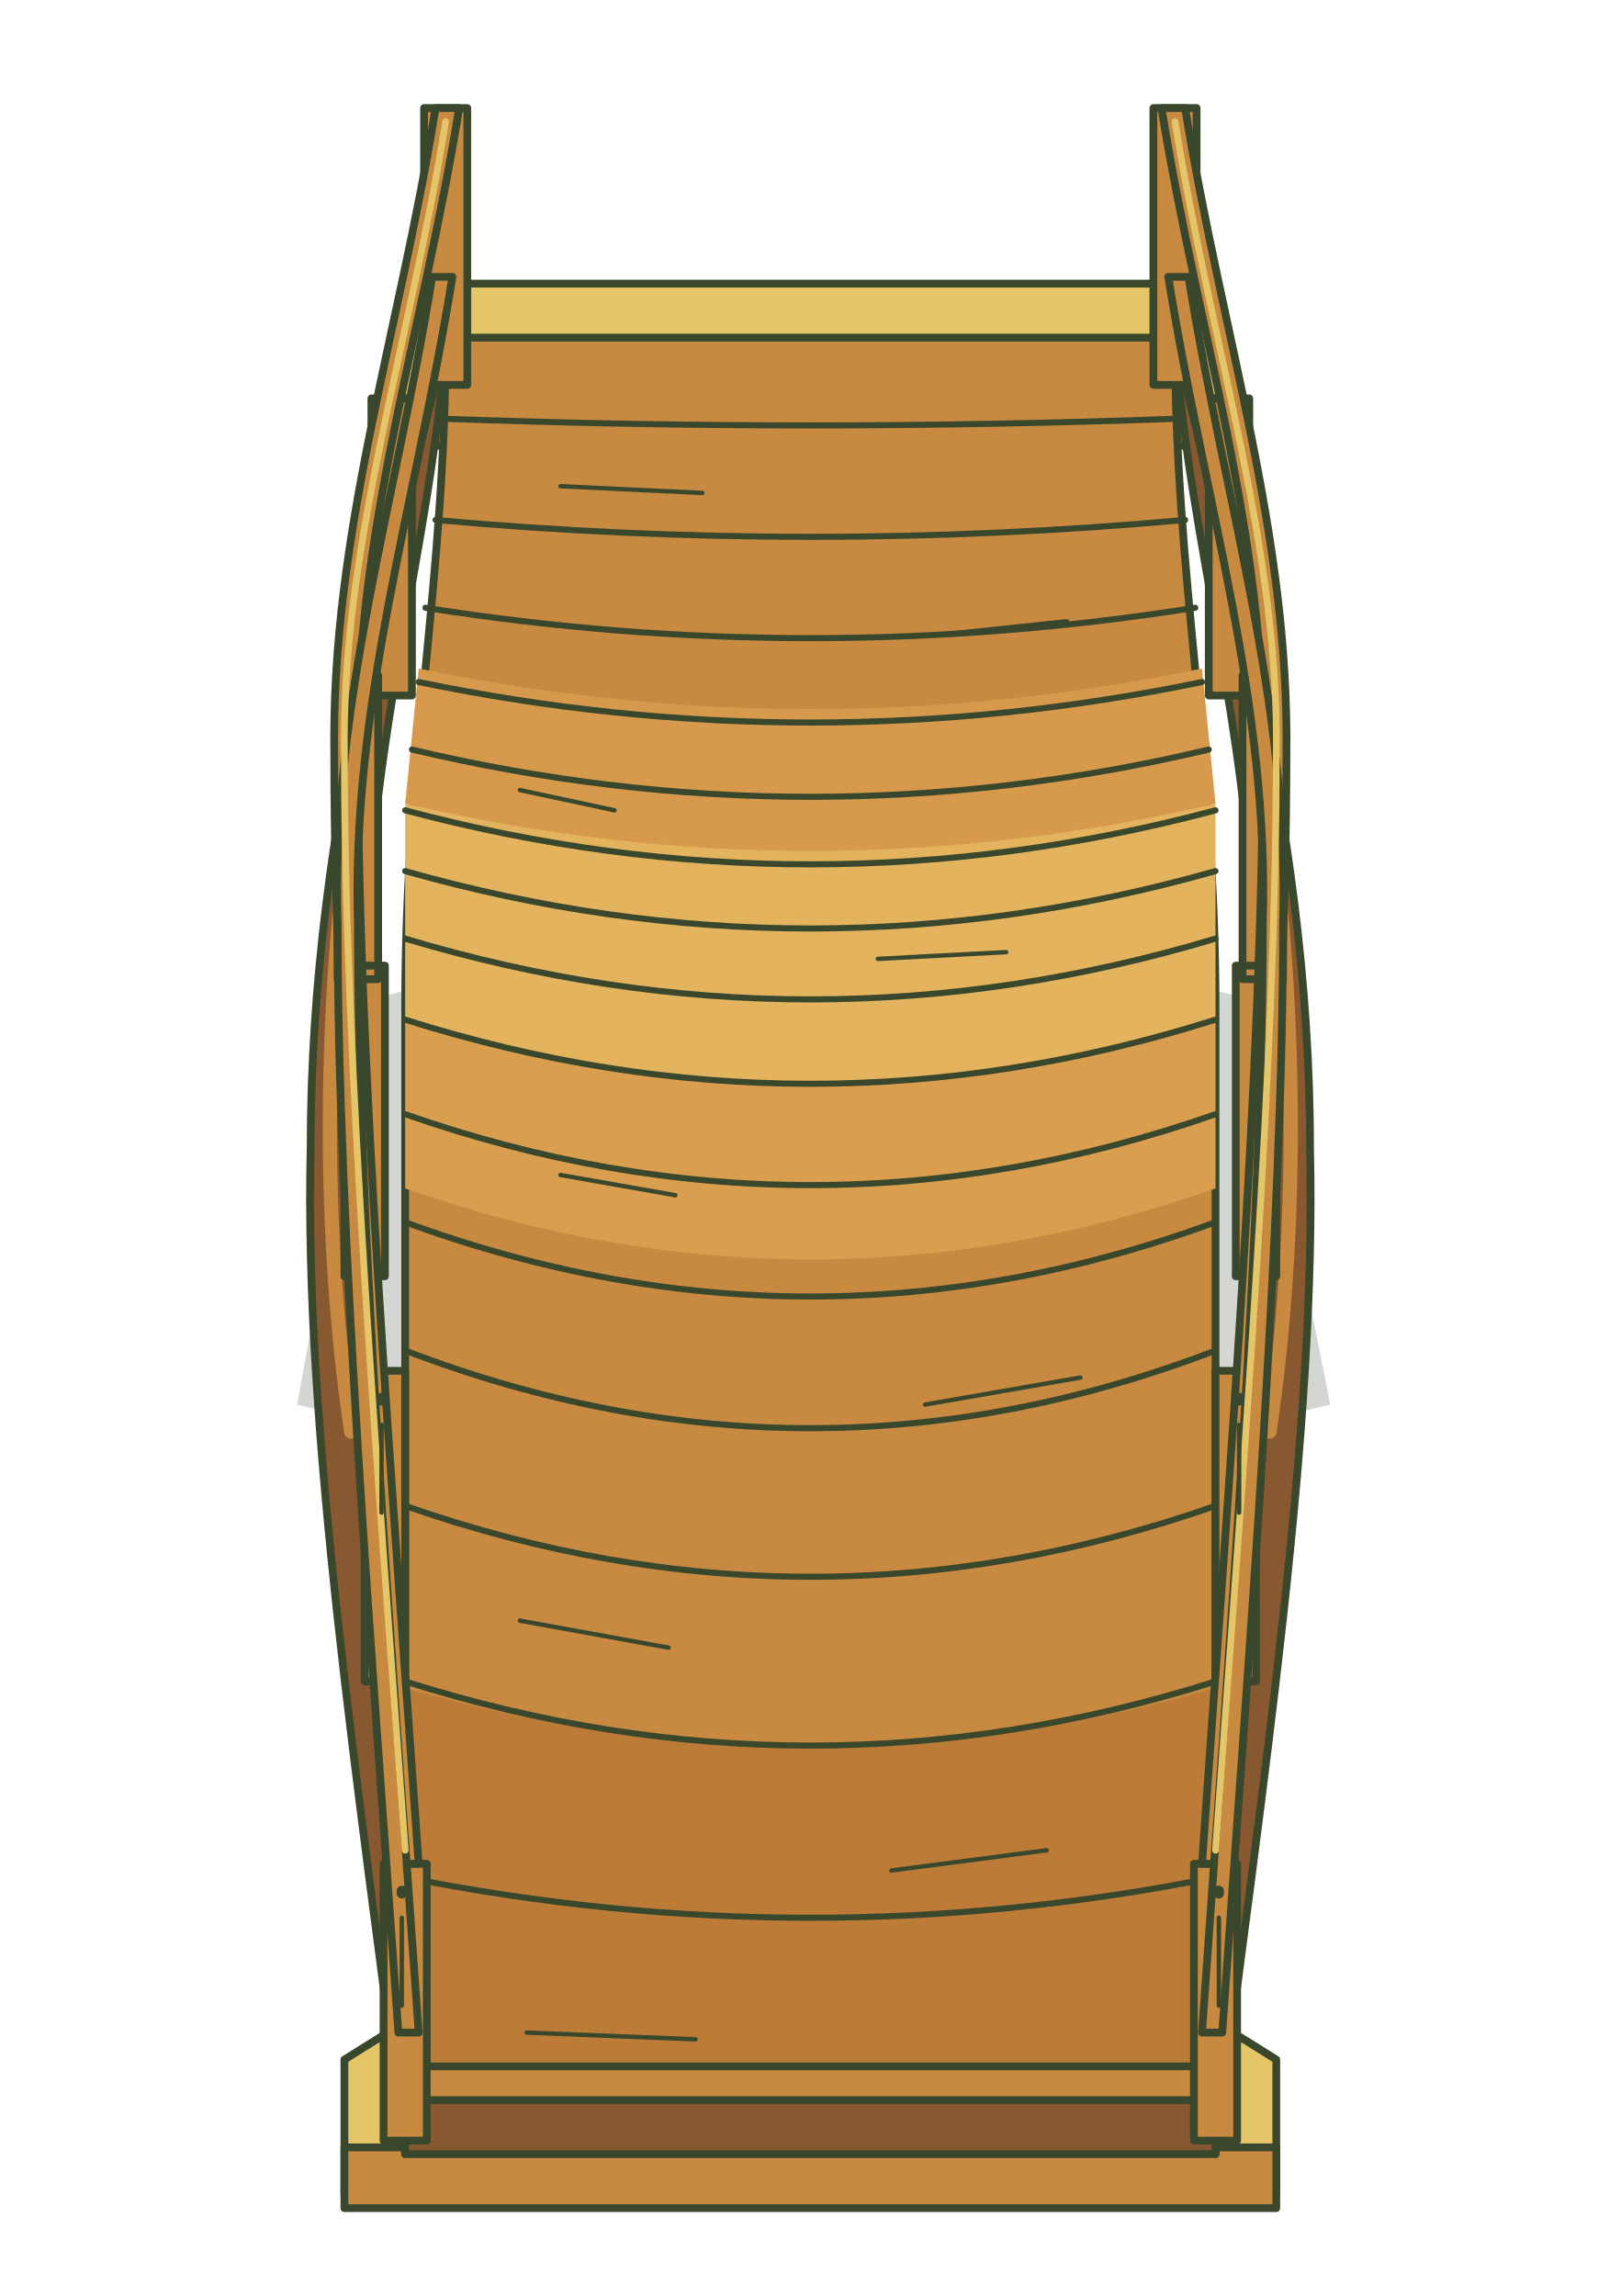
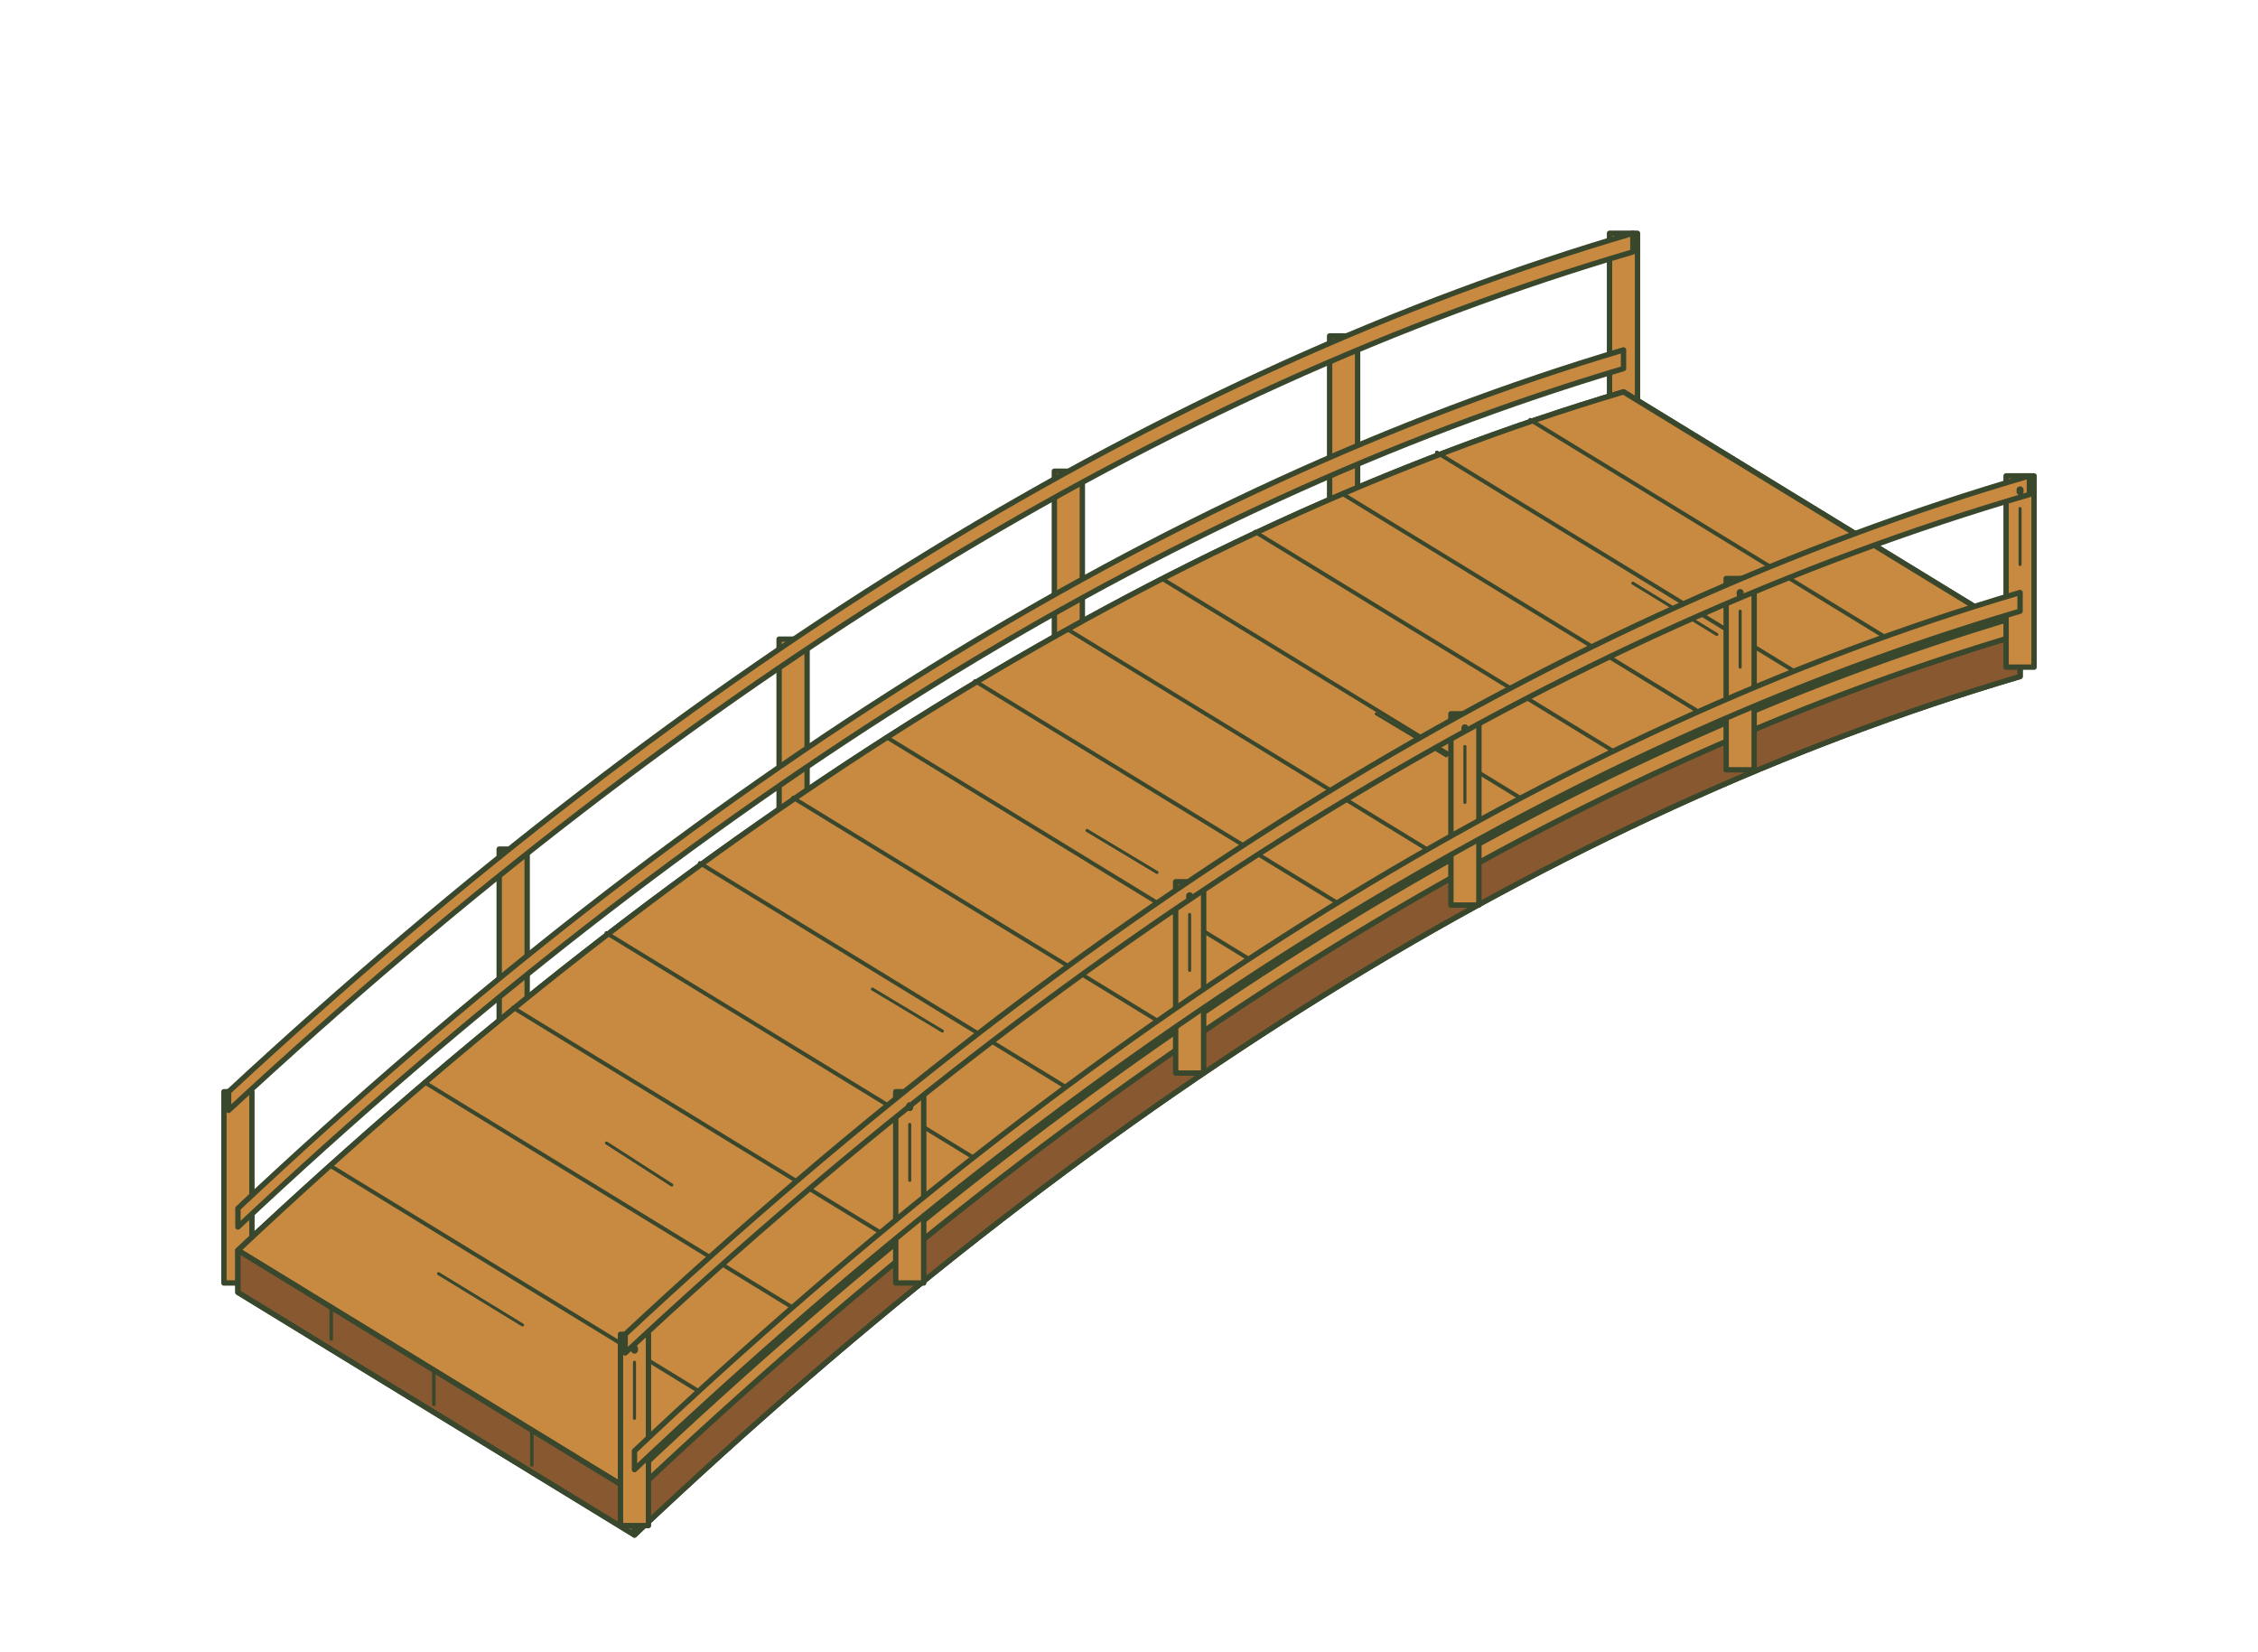
- <svg xmlns="http://www.w3.org/2000/svg" width="315.058" height="446.332" viewBox="6402.471 425.425 315.058 446.332">
-   <g transform="matrix(1.3127 0 0 1.3127 6402.471 425.4247)">
-     <path fill="#39472d" opacity=".22" d="M55 148 Q120 130 185 148 L197 208 Q120 227 44 208 Z" />
+ <svg xmlns="http://www.w3.org/2000/svg" width="484" height="354" viewBox="6314.4 419.2 484 354">
+   <g transform="translate(6316.4 421.2) scale(1 1)">
    <g stroke="#39472d" stroke-width="1.15" stroke-linejoin="round" stroke-linecap="round">
-       <path fill="#e4c567" d="M59 47 L67 42 L173 42 L181 47 L181 64 L59 64 Z M51 305 L59 300 L181 300 L189 305 L189 325 L51 325 Z" />
-       <path fill="#c88941" d="M59 59 L181 59 L181 66 L59 66 Z M51 318 L189 318 L189 327 L51 327 Z" />
-       <path fill="#885931" d="M66 50 C64 81 54 110 54 149 C54 197 59 262 60 310 L60 319 C53 264 45 212 46 170 C46 120 60 78 66 50 Z" />
-       <path fill="#885931" d="M174 50 C176 81 186 110 186 149 C186 197 181 262 180 310 L180 319 C187 264 195 212 194 170 C194 120 180 78 174 50 Z" />
-       <path fill="none" stroke="#c88941" stroke-width="2.1" d="M59 82 C47 132 47 178 52 212 M181 82 C193 132 193 178 188 212" />
-       <path fill="#c88941" d="M66 50 L174 50 C174 86 180 112 180 149 C180 197 180 262 180 310 L60 310 C60 262 60 197 60 149 C60 112 66 86 66 50 Z" />
-       <path fill="#d79a4c" stroke="none" d="M62 99 Q120 111 178 99 L180 119 Q120 133 60 119 Z" />
-       <path fill="#e4b35e" stroke="none" d="M60 119 Q120 133 180 119 L180 151 Q120 170 60 151 Z" />
-       <path fill="#d99e4e" stroke="none" d="M60 151 Q120 170 180 151 L180 176 Q120 197 60 176 Z" />
-       <path fill="#bc7c38" stroke="none" d="M60 250 Q120 267 180 250 L180 310 L60 310 Z" />
-       <path fill="none" stroke-width=".9" d="M65.5 62 Q120 64 174.5 62 M64.5 77 Q120 82 175.5 77 M63 90 Q120 99 177 90 M62 101 Q120 113 178 101 M61 111 Q120 125 179 111 M60 120 Q120 136 180 120 M60 129 Q120 146 180 129 M60 139 Q120 157 180 139 M60 151 Q120 170 180 151 M60 165 Q120 186 180 165 M60 181 Q120 203 180 181 M60 200 Q120 223 180 200 M60 223 Q120 244 180 223 M60 249 Q120 268 180 249 M60 278 Q120 290 180 278" />
-       <path fill="none" stroke-width=".65" d="M83 72 L104 73 M139 94 L158 92 M77 117 L91 120 M130 142 L149 141 M83 174 L100 177 M137 208 L160 204 M77 240 L99 244 M132 277 L155 274 M78 301 L103 302" />
-       <path fill="#885931" d="M60 310 L180 310 L180 319 L60 319 Z" />
-       <path fill="#c88941" d="M59 306 L181 306 L181 311 L59 311 Z" />
      <g fill="#c88941">
-         <path d="M62.8 16 H69.2 V57 H62.8 Z M55 59 H61 V103 H55 Z M50 100 H56 V145 H50 Z M51 143 H57 V189 H51 Z M54 203 H60 V249 H54 Z M56.8 276 H63.2 V317 H56.8 Z" />
-         <path d="M170.8 16 H177.2 V57 H170.8 Z M179 59 H185 V103 H179 Z M184 100 H190 V145 H184 Z M183 143 H189 V189 H183 Z M180 203 H186 V249 H180 Z M176.8 276 H183.2 V317 H176.8 Z" />
+         <path d="M46 232 L52 232 L52 273 L46 273 Z M105 180 L111 180 L111 221 L105 221 Z M165 135 L171 135 L171 176 L165 176 Z M224 99 L230 99 L230 140 L224 140 Z M283 70 L289 70 L289 111 L283 111 Z M343 48 L349 48 L349 89 L343 89 Z" />
+         <path d="M49 257 Q198 117 346 73 L346 77 Q198 121 49 261 Z" />
+         <path d="M47 232 Q198 92 348 48 L348 52 Q198 96 47 236 Z" />
      </g>
-       <path fill="#c88941" d="M64.5 16 C59 50 49 79 49.5 112 C49.5 157 54.5 219 58.5 276 L62 276 C58 219 53 157 53 112 C52.5 79 62.5 50 68 16 Z" />
-       <path fill="#c88941" d="M172 16 C177.5 50 187.5 79 187 112 C187 157 182 219 178 276 L181.5 276 C185.5 219 190.5 157 190.5 112 C191 79 181 50 175.5 16 Z" />
-       <path fill="#c88941" d="M64 41 C58.5 75 49 104 50 137 C50 182 55 244 59 301 L62 301 C58 244 53 182 53 137 C52 104 61.5 75 67 41 Z" />
-       <path fill="#c88941" d="M173 41 C178.5 75 188 104 187 137 C187 182 182 244 178 301 L181 301 C185 244 190 182 190 137 C191 104 181.5 75 176 41 Z" />
-       <path fill="none" stroke="#e4c567" stroke-width="1" d="M66 18 C60.5 52 50.5 81 51 112 C51 157 56 219 60 274 M174 18 C179.5 52 189.5 81 189 112 C189 157 184 219 180 274" />
-       <path fill="none" stroke-width=".65" d="M59.5 284 V297 M180.5 284 V297 M56.5 211 V224 M183.5 211 V224 M53.5 151 V164 M186.5 151 V164" />
-       <path fill="none" stroke-width="1.5" d="M59.5 280 V280.4 M180.5 280 V280.4 M56.5 207 V207.4 M183.5 207 V207.4" />
+       <path fill="#885931" d="M49 266 Q198 126 346 82 L431 134 L431 143 Q282 187 134 327 L49 275 Z" />
+       <path fill="#c88941" d="M49 266 Q198 126 346 82 L431 134 Q282 178 134 318 Z" />
+       <path fill="none" stroke-width=".85" d="M69 248 L154 300 M89 230 L174 282 M108 214 L193 266 M128 198 L213 250 M148 183 L233 235 M168 169 L253 221 M188 156 L273 208 M207 144 L292 196 M227 133 L312 185 M247 122 L332 174 M267 112 L352 164 M286 104 L371 156 M306 95 L391 147 M326 88 L411 140" />
+       <path fill="none" stroke-width=".65" d="M92 271 L110 282 M128 243 L142 252 M185 210 L200 219 M231 176 L246 185 M293 151 L308 160 M348 123 L366 134" />
+       <path fill="#885931" d="M134 318 Q282 178 431 134 L431 143 Q282 187 134 327 Z" />
+       <path fill="#c88941" d="M134 314 Q282 174 431 130 L431 134 Q282 178 134 318 Z" />
+       <path fill="#885931" d="M49 266 L134 318 L134 327 L49 275 Z" />
+       <path fill="none" stroke-width=".75" d="M69 278 L69 285 M91 292 L91 299 M112 305 L112 312" />
+       <g fill="#c88941">
+         <path d="M131 284 L137 284 L137 325 L131 325 Z M190 232 L196 232 L196 273 L190 273 Z M250 187 L256 187 L256 228 L250 228 Z M309 151 L315 151 L315 192 L309 192 Z M368 122 L374 122 L374 163 L368 163 Z M428 100 L434 100 L434 141 L428 141 Z" />
+         <path d="M134 309 Q282 169 431 125 L431 129 Q282 173 134 313 Z" />
+         <path d="M132 284 Q282 144 433 100 L433 104 Q282 148 132 288 Z" />
+       </g>
+       <path fill="none" stroke-width=".65" d="M134 290 L134 302 M193 239 L193 251 M253 194 L253 206 M312 158 L312 170 M371 129 L371 141 M431 107 L431 119" />
+       <path fill="none" stroke-width="1.5" d="M134 287 L134 287.4 M193 235 L193 235.4 M253 190 L253 190.4 M312 154 L312 154.4 M371 125 L371 125.4 M431 103 L431 103.4" />
    </g>
  </g>
</svg>
